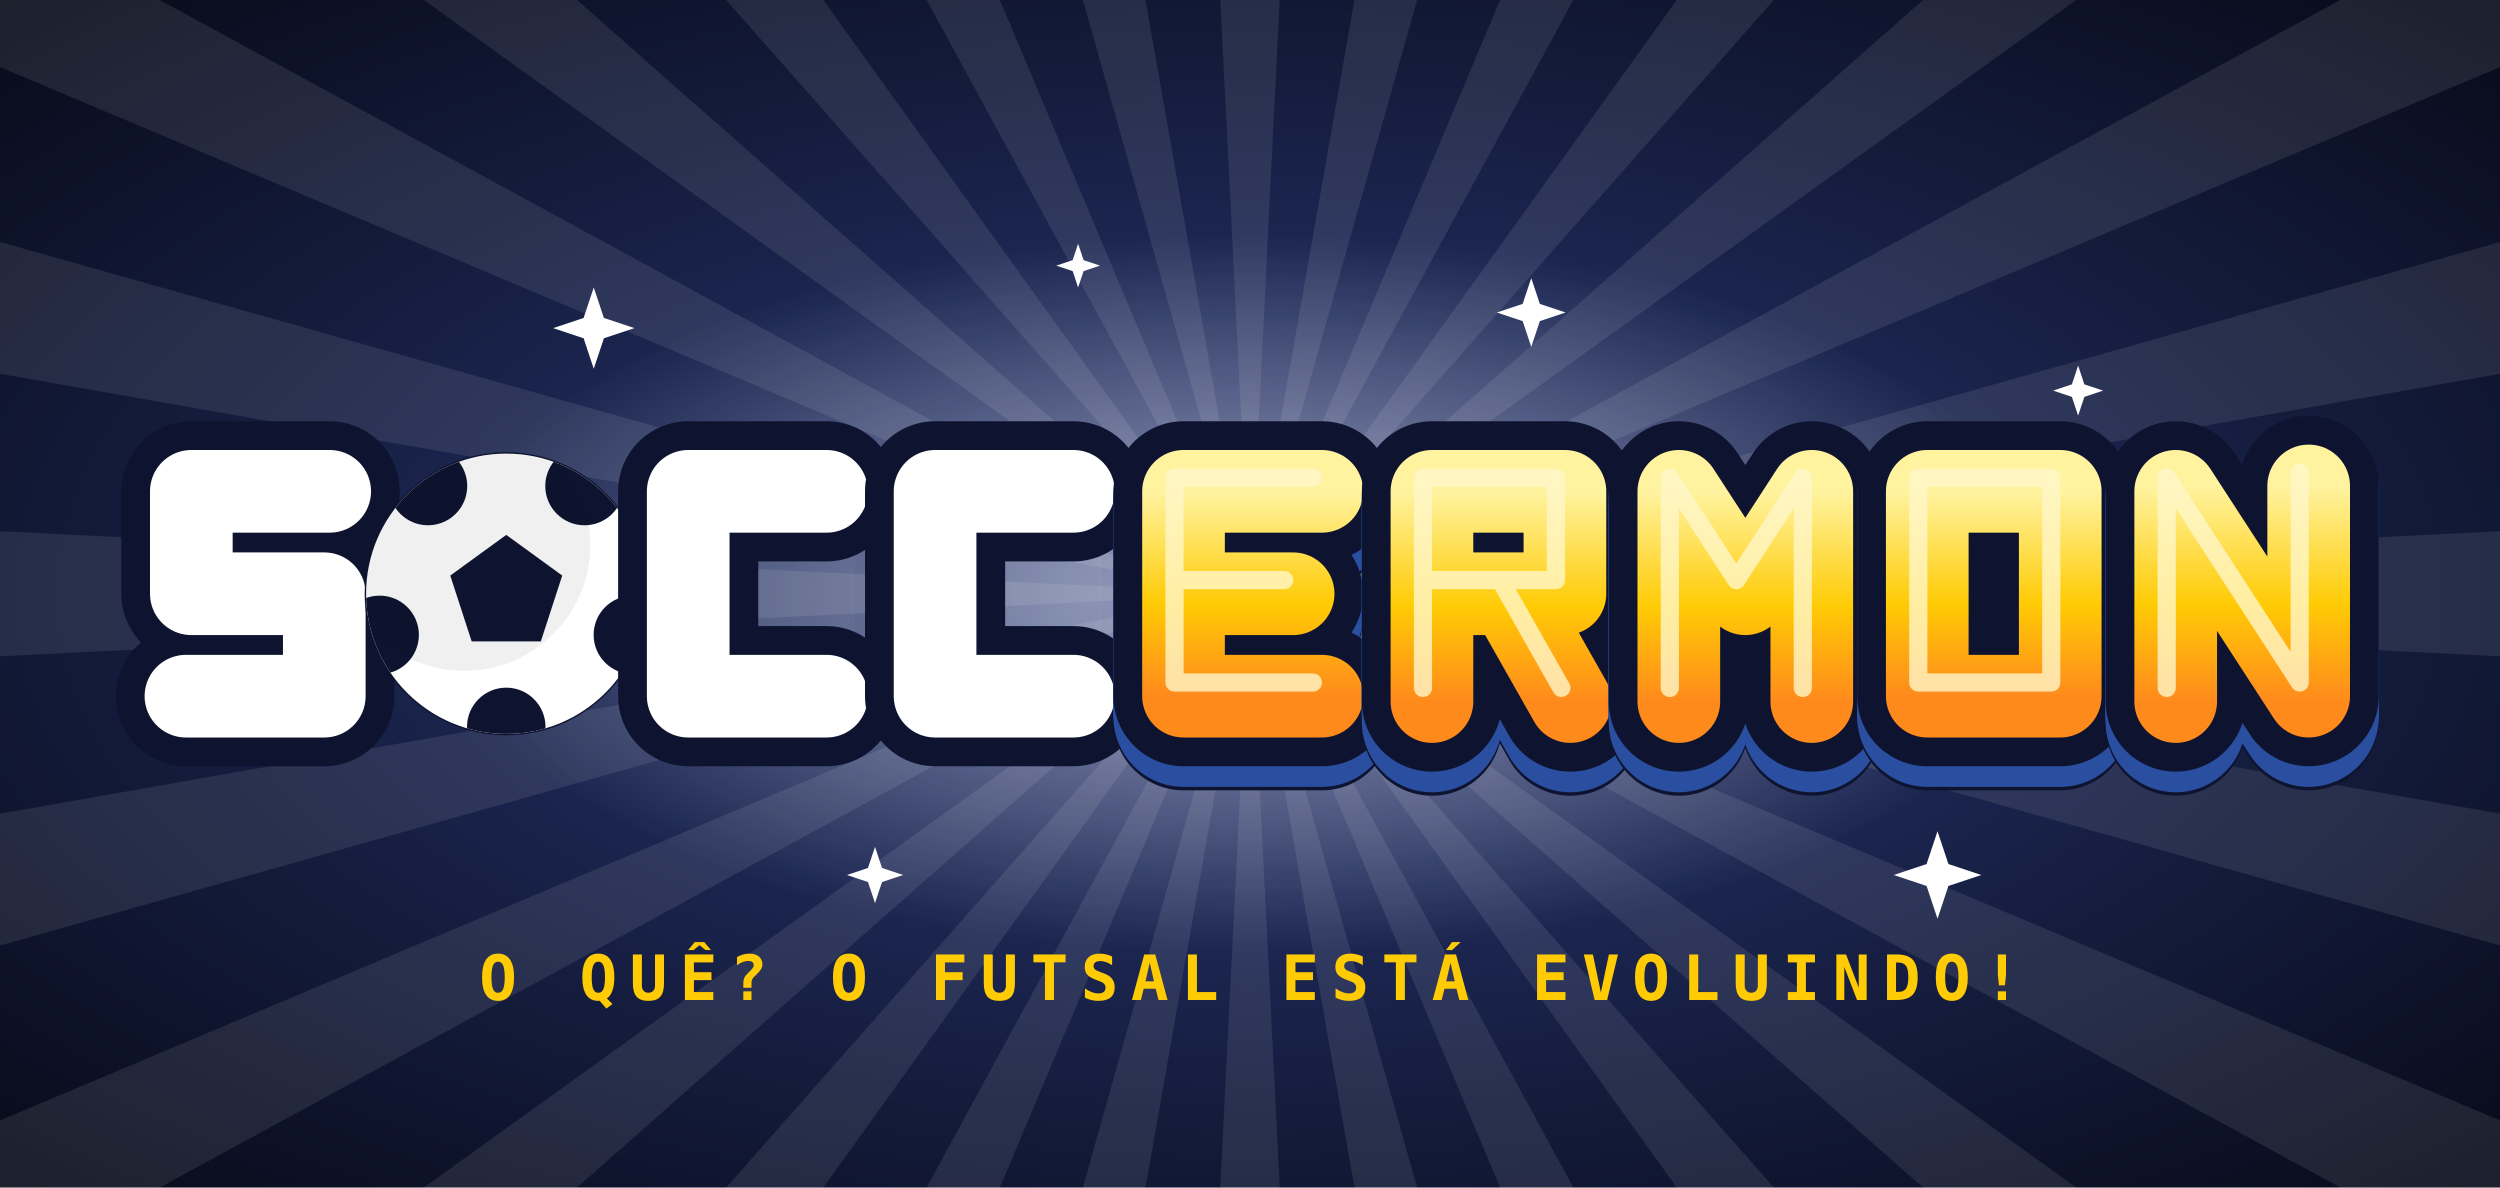
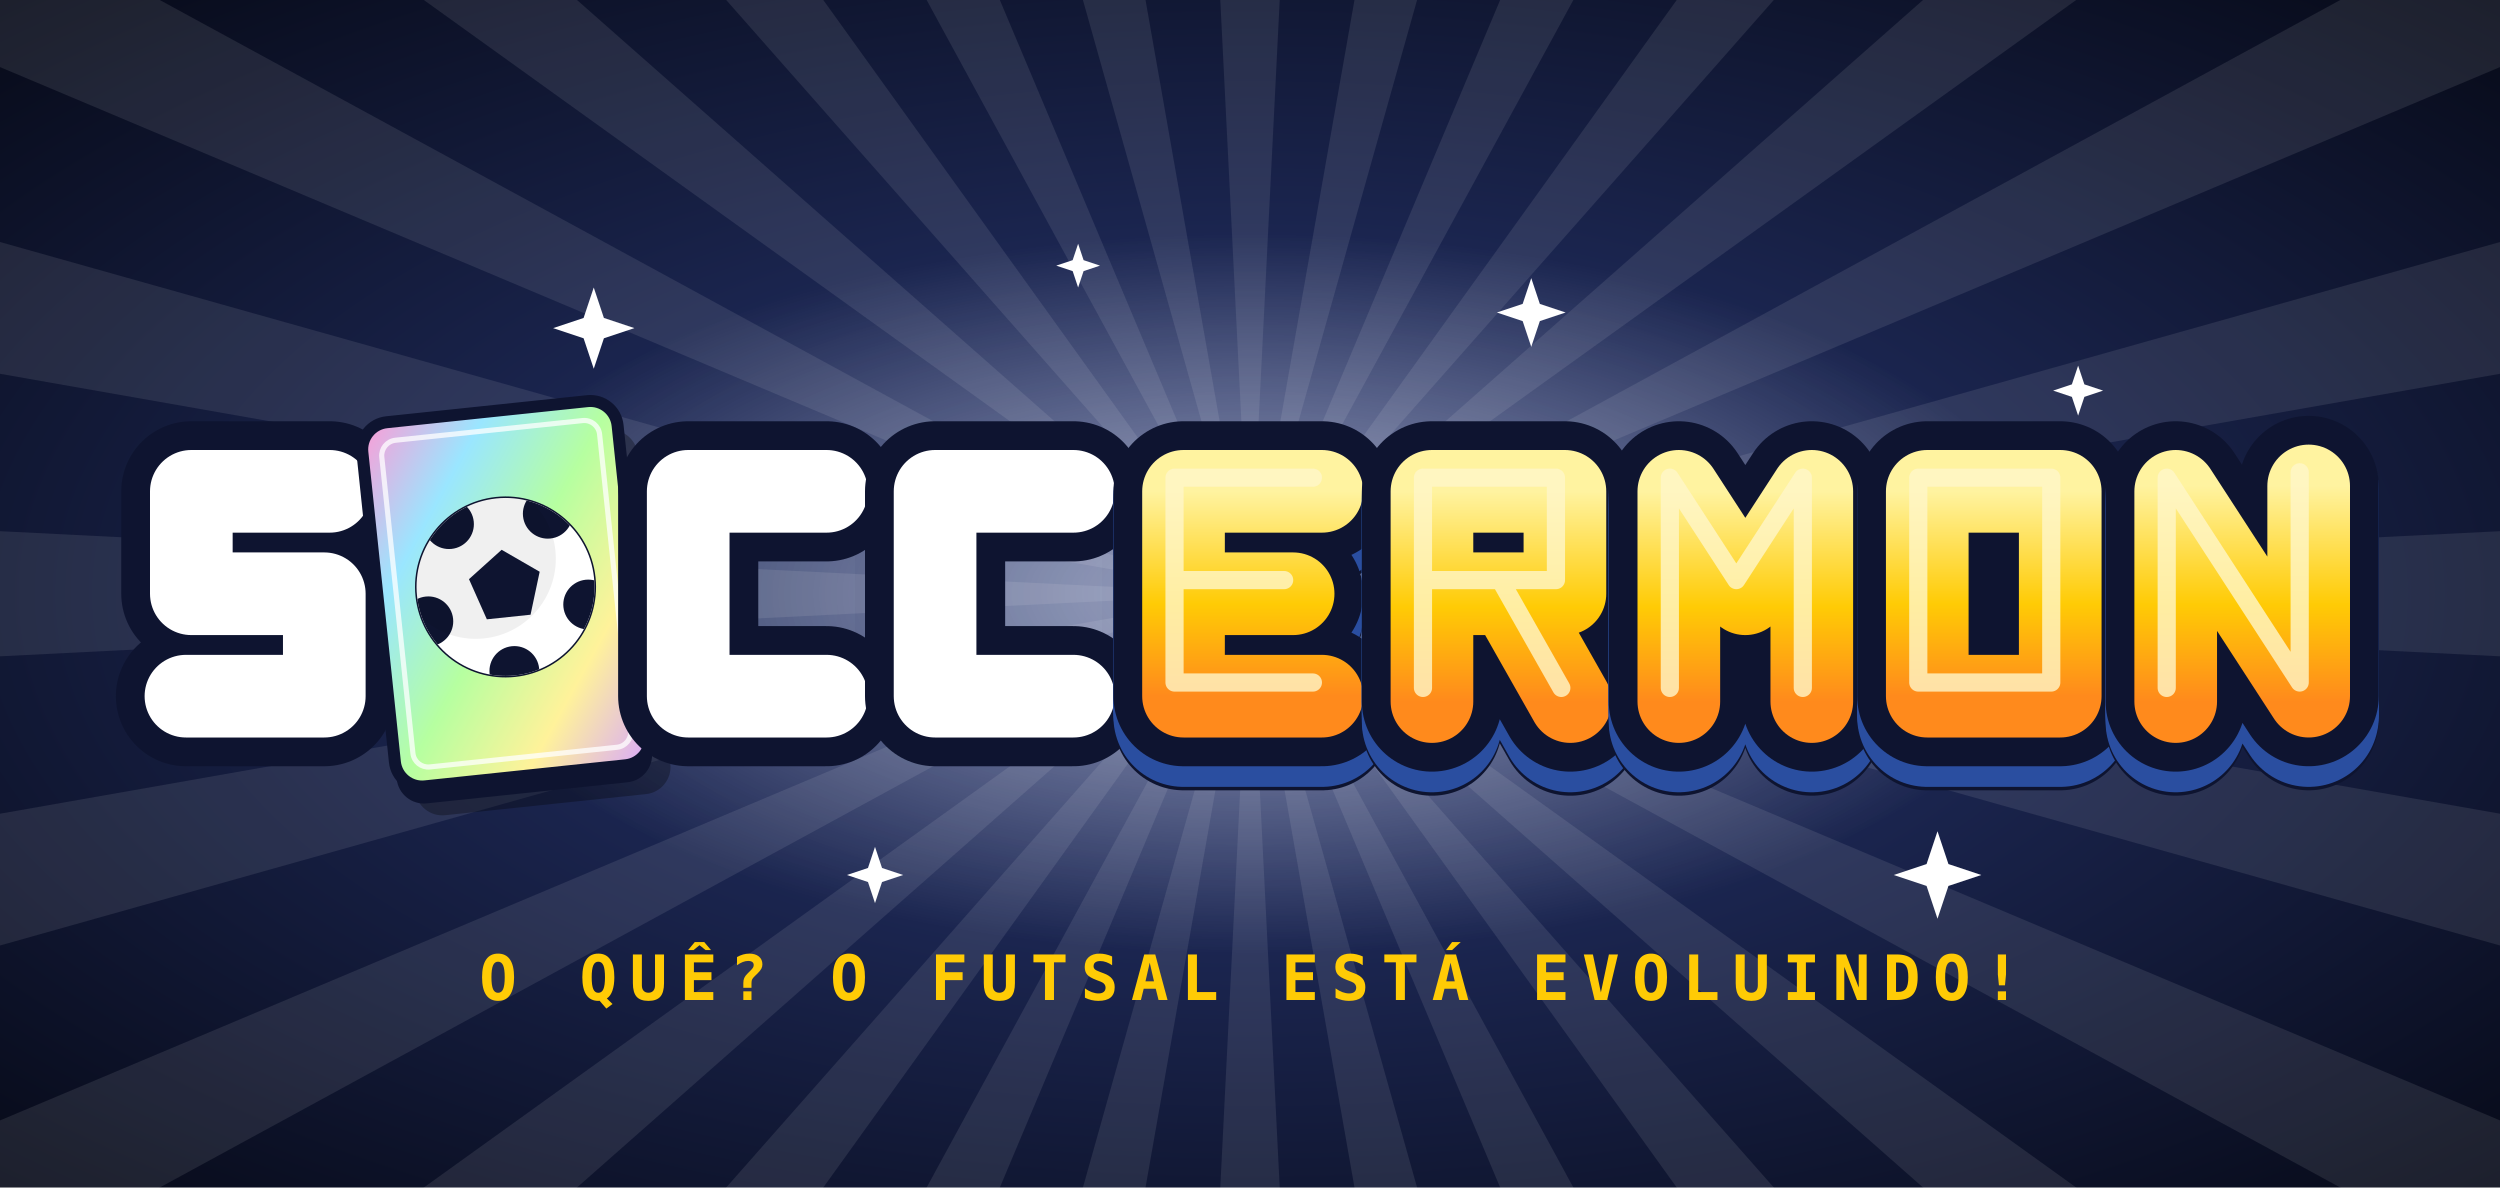
<svg xmlns="http://www.w3.org/2000/svg" viewBox="0 0 1600 760">
  <defs>
    <style>@font-face{font-family:"Galmuri11";src:url("/fonts/Galmuri11-Bold.woff2");font-weight:700}</style>
    <linearGradient id="ouro" x1="0" y1="0" x2="0" y2="1">
      <stop offset="0" stop-color="#fff3a0" />
      <stop offset=".55" stop-color="#ffcb05" />
      <stop offset="1" stop-color="#ff8a1c" />
    </linearGradient>
    <linearGradient id="m-bronze" x1="0" y1="0" x2=".7" y2="1">
      <stop offset="0" stop-color="#f0c493" />
      <stop offset=".5" stop-color="#c98a52" />
      <stop offset="1" stop-color="#8f5a2e" />
    </linearGradient>
    <linearGradient id="m-prata" x1="0" y1="0" x2=".7" y2="1">
      <stop offset="0" stop-color="#fbfcfe" />
      <stop offset=".5" stop-color="#d3d8e1" />
      <stop offset="1" stop-color="#9aa2b0" />
    </linearGradient>
    <linearGradient id="m-ouro" x1="0" y1="0" x2=".7" y2="1">
      <stop offset="0" stop-color="#fff3b8" />
      <stop offset=".5" stop-color="#e8c24a" />
      <stop offset="1" stop-color="#b48a18" />
    </linearGradient>
    <linearGradient id="holo" x1="0" y1="0" x2="1" y2="1">
      <stop offset="0" stop-color="#ff9ad5" />
      <stop offset=".25" stop-color="#9ae6ff" />
      <stop offset=".5" stop-color="#b6ffa0" />
      <stop offset=".75" stop-color="#fff29a" />
      <stop offset="1" stop-color="#d7a6ff" />
    </linearGradient>
    <radialGradient id="noite" cx=".5" cy=".5" r=".7">
      <stop offset="0" stop-color="#2a3a7a" />
      <stop offset="1" stop-color="#070a18" />
    </radialGradient>
    <radialGradient id="halo">
      <stop offset="0" stop-color="#fff" stop-opacity=".55" />
      <stop offset="1" stop-color="#fff" stop-opacity="0" />
    </radialGradient>
    <filter id="brilho" x="-20%" y="-20%" width="140%" height="140%">
      <feGaussianBlur stdDeviation="5" />
    </filter>
  </defs>
  <rect width="1600" height="760" fill="url(#noite)" />
  <polygon points="800,380 1999,320 1999,440" fill="#fff" opacity=".09" />
  <polygon points="800,380 1982,588 1955,705" fill="#fff" opacity=".09" />
  <polygon points="800,380 1906,846 1854,954" fill="#fff" opacity=".09" />
  <polygon points="800,380 1774,1080 1700,1174" fill="#fff" opacity=".09" />
  <polygon points="800,380 1594,1280 1500,1354" fill="#fff" opacity=".09" />
  <polygon points="800,380 1374,1434 1266,1486" fill="#fff" opacity=".09" />
  <polygon points="800,380 1125,1535 1008,1562" fill="#fff" opacity=".09" />
  <polygon points="800,380 860,1579 740,1579" fill="#fff" opacity=".09" />
  <polygon points="800,380 592,1562 475,1535" fill="#fff" opacity=".09" />
  <polygon points="800,380 334,1486 226,1434" fill="#fff" opacity=".09" />
  <polygon points="800,380 100,1354 6,1280" fill="#fff" opacity=".09" />
  <polygon points="800,380 -100,1174 -174,1080" fill="#fff" opacity=".09" />
  <polygon points="800,380 -254,954 -306,846" fill="#fff" opacity=".09" />
  <polygon points="800,380 -355,705 -382,588" fill="#fff" opacity=".09" />
  <polygon points="800,380 -399,440 -399,320" fill="#fff" opacity=".09" />
  <polygon points="800,380 -382,172 -355,55" fill="#fff" opacity=".09" />
  <polygon points="800,380 -306,-86 -254,-194" fill="#fff" opacity=".09" />
  <polygon points="800,380 -174,-320 -100,-414" fill="#fff" opacity=".09" />
  <polygon points="800,380 6,-520 100,-594" fill="#fff" opacity=".09" />
  <polygon points="800,380 226,-674 334,-726" fill="#fff" opacity=".09" />
  <polygon points="800,380 475,-775 592,-802" fill="#fff" opacity=".09" />
  <polygon points="800,380 740,-819 860,-819" fill="#fff" opacity=".09" />
  <polygon points="800,380 1008,-802 1125,-775" fill="#fff" opacity=".09" />
  <polygon points="800,380 1266,-726 1374,-674" fill="#fff" opacity=".09" />
  <polygon points="800,380 1500,-594 1594,-520" fill="#fff" opacity=".09" />
  <polygon points="800,380 1700,-414 1774,-320" fill="#fff" opacity=".09" />
  <polygon points="800,380 1854,-194 1906,-86" fill="#fff" opacity=".09" />
  <polygon points="800,380 1955,55 1982,172" fill="#fff" opacity=".09" />
  <ellipse cx="800" cy="380" rx="520" ry="230" fill="url(#halo)" />
  <g transform="translate(96 288) scale(23)">
    <g filter="url(#brilho)" opacity=".55">
      <path d="M5 1.15H1.15V4H4.85V6.85H1" fill="none" stroke-linejoin="round" stroke-linecap="round" stroke="#cfe4ff" stroke-width="2.7" />
    </g>
    <path d="M5 1.15H1.15V4H4.85V6.85H1" fill="none" stroke-linejoin="round" stroke-linecap="round" stroke="#0e1430" stroke-width="3.9" />
    <path d="M5 1.15H1.15V4H4.85V6.85H1" fill="none" stroke-linejoin="round" stroke-linecap="round" stroke="#fff" stroke-width="2.3" />
  </g>
-   <g transform="translate(324 380)">
-     <clipPath id="bc00">
-       <circle cx="0" cy="0" r="89.7" />
-     </clipPath>
-     <circle cx="0" cy="0" r="90.6" fill="#0e1430" />
-     <circle cx="0" cy="0" r="89.7" fill="#ffffff" />
-     <g clip-path="url(#bc00)">
-       <circle cx="50.09" cy="-68.94" r="25.12" fill="#0e1430" />
-       <circle cx="81.04" cy="26.33" r="25.12" fill="#0e1430" />
-       <circle cx="0.00" cy="85.22" r="25.12" fill="#0e1430" />
-       <circle cx="-81.04" cy="26.33" r="25.12" fill="#0e1430" />
-       <circle cx="-50.09" cy="-68.94" r="25.12" fill="#0e1430" />
-       <circle cx="-26.91" cy="-31.395" r="80.73" fill="#000" opacity=".06" />
+   <g transform="translate(324 380) rotate(-6)">
+     <g transform="scale(1.095)">
+       <rect x="-65.0" y="-89.0" width="150" height="214" rx="16" fill="#000" opacity=".3" />
+       <rect x="-75.0" y="-97.0" width="150" height="214" rx="16" fill="#0e1430" />
+       <rect x="-75.0" y="-99.0" width="150" height="214" rx="16" fill="#0e1430" />
+       <rect x="-75.0" y="-101.0" width="150" height="214" rx="16" fill="#0e1430" />
+       <rect x="-75.0" y="-103.0" width="150" height="214" rx="16" fill="#0e1430" />
+       <rect x="-75.0" y="-105.0" width="150" height="214" rx="16" fill="#0e1430" />
+       <rect x="-75.0" y="-107.0" width="150" height="214" rx="16" fill="url(#holo)" stroke="#0e1430" stroke-width="7" />
+       <rect x="-64.0" y="-96.0" width="128" height="192" rx="9" fill="none" stroke="#fff" stroke-width="3" opacity=".75" />
+       <clipPath id="bc0-4">
+         <circle cx="0" cy="-4" r="52" />
+       </clipPath>
+       <circle cx="0" cy="-4" r="52.9" fill="#0e1430" />
+       <circle cx="0" cy="-4" r="52" fill="#ffffff" />
+       <g clip-path="url(#bc0-4)">
+         <circle cx="29.04" cy="-43.97" r="14.56" fill="#0e1430" />
+         <circle cx="46.98" cy="11.27" r="14.56" fill="#0e1430" />
+         <circle cx="0.00" cy="45.40" r="14.56" fill="#0e1430" />
+         <circle cx="-46.98" cy="11.27" r="14.56" fill="#0e1430" />
+         <circle cx="-29.04" cy="-43.97" r="14.56" fill="#0e1430" />
+         <circle cx="-15.6" cy="-22.2" r="46.8" fill="#000" opacity=".06" />
+       </g>
+       <polygon fill="#0e1430" points="0.00,-25.84 20.77,-10.75 12.84,13.67 -12.84,13.67 -20.77,-10.75" />
    </g>
-     <polygon fill="#0e1430" points="0.00,-37.67 35.83,-11.64 22.14,30.48 -22.14,30.48 -35.83,-11.64" />
  </g>
  <g transform="translate(414 288) scale(23)">
    <g filter="url(#brilho)" opacity=".55">
      <path d="M5 1.15H1.15V6.85H5" fill="none" stroke-linejoin="round" stroke-linecap="round" stroke="#cfe4ff" stroke-width="2.7" />
    </g>
    <path d="M5 1.15H1.15V6.85H5" fill="none" stroke-linejoin="round" stroke-linecap="round" stroke="#0e1430" stroke-width="3.9" />
    <path d="M5 1.15H1.15V6.85H5" fill="none" stroke-linejoin="round" stroke-linecap="round" stroke="#fff" stroke-width="2.3" />
  </g>
  <g transform="translate(572 288) scale(23)">
    <g filter="url(#brilho)" opacity=".55">
      <path d="M5 1.15H1.15V6.85H5" fill="none" stroke-linejoin="round" stroke-linecap="round" stroke="#cfe4ff" stroke-width="2.7" />
    </g>
    <path d="M5 1.15H1.15V6.85H5" fill="none" stroke-linejoin="round" stroke-linecap="round" stroke="#0e1430" stroke-width="3.9" />
    <path d="M5 1.15H1.15V6.85H5" fill="none" stroke-linejoin="round" stroke-linecap="round" stroke="#fff" stroke-width="2.3" />
  </g>
  <g transform="translate(731 288) scale(23)">
    <path d="M5 1.15H1.15V6.85H5M1.15 4H4.2" fill="none" stroke-linejoin="round" stroke-linecap="round" stroke="#0e1430" stroke-width="3.9" transform="translate(0 0.670)" />
    <path d="M5 1.15H1.15V6.85H5M1.15 4H4.2" fill="none" stroke-linejoin="round" stroke-linecap="round" stroke="#2a4ea0" stroke-width="3.9" transform="translate(0 0.574)" />
    <path d="M5 1.15H1.15V6.85H5M1.15 4H4.2" fill="none" stroke-linejoin="round" stroke-linecap="round" stroke="#2a4ea0" stroke-width="3.9" transform="translate(0 0.478)" />
    <path d="M5 1.15H1.15V6.85H5M1.15 4H4.2" fill="none" stroke-linejoin="round" stroke-linecap="round" stroke="#2a4ea0" stroke-width="3.9" transform="translate(0 0.383)" />
    <path d="M5 1.15H1.15V6.85H5M1.15 4H4.2" fill="none" stroke-linejoin="round" stroke-linecap="round" stroke="#2a4ea0" stroke-width="3.9" transform="translate(0 0.287)" />
    <path d="M5 1.15H1.15V6.85H5M1.15 4H4.2" fill="none" stroke-linejoin="round" stroke-linecap="round" stroke="#2a4ea0" stroke-width="3.9" transform="translate(0 0.191)" />
    <path d="M5 1.15H1.15V6.85H5M1.15 4H4.2" fill="none" stroke-linejoin="round" stroke-linecap="round" stroke="#2a4ea0" stroke-width="3.9" transform="translate(0 0.096)" />
    <path d="M5 1.15H1.15V6.85H5M1.15 4H4.2" fill="none" stroke-linejoin="round" stroke-linecap="round" stroke="#0e1430" stroke-width="3.9" />
    <path d="M5 1.15H1.15V6.85H5M1.15 4H4.2" fill="none" stroke-linejoin="round" stroke-linecap="round" stroke="url(#ouro)" stroke-width="2.3" />
    <path d="M5 1.15H1.15V6.85H5M1.15 4H4.2" fill="none" stroke-linejoin="round" stroke-linecap="round" stroke="#fff6c9" stroke-width="0.506" opacity=".8" transform="translate(-.25 -.38)" />
  </g>
  <g transform="translate(890 288) scale(23)">
    <path d="M1.15 7V1.15H4.85V4H1.15M3.3 4L5 7" fill="none" stroke-linejoin="round" stroke-linecap="round" stroke="#0e1430" stroke-width="3.9" transform="translate(0 0.670)" />
    <path d="M1.15 7V1.15H4.85V4H1.15M3.3 4L5 7" fill="none" stroke-linejoin="round" stroke-linecap="round" stroke="#2a4ea0" stroke-width="3.9" transform="translate(0 0.574)" />
    <path d="M1.15 7V1.15H4.85V4H1.15M3.3 4L5 7" fill="none" stroke-linejoin="round" stroke-linecap="round" stroke="#2a4ea0" stroke-width="3.9" transform="translate(0 0.478)" />
    <path d="M1.15 7V1.15H4.85V4H1.15M3.3 4L5 7" fill="none" stroke-linejoin="round" stroke-linecap="round" stroke="#2a4ea0" stroke-width="3.9" transform="translate(0 0.383)" />
    <path d="M1.15 7V1.15H4.85V4H1.15M3.3 4L5 7" fill="none" stroke-linejoin="round" stroke-linecap="round" stroke="#2a4ea0" stroke-width="3.9" transform="translate(0 0.287)" />
    <path d="M1.15 7V1.15H4.85V4H1.15M3.3 4L5 7" fill="none" stroke-linejoin="round" stroke-linecap="round" stroke="#2a4ea0" stroke-width="3.9" transform="translate(0 0.191)" />
    <path d="M1.15 7V1.15H4.85V4H1.15M3.3 4L5 7" fill="none" stroke-linejoin="round" stroke-linecap="round" stroke="#2a4ea0" stroke-width="3.9" transform="translate(0 0.096)" />
    <path d="M1.15 7V1.15H4.85V4H1.15M3.3 4L5 7" fill="none" stroke-linejoin="round" stroke-linecap="round" stroke="#0e1430" stroke-width="3.9" />
    <path d="M1.15 7V1.15H4.85V4H1.15M3.3 4L5 7" fill="none" stroke-linejoin="round" stroke-linecap="round" stroke="url(#ouro)" stroke-width="2.3" />
    <path d="M1.15 7V1.15H4.85V4H1.15M3.3 4L5 7" fill="none" stroke-linejoin="round" stroke-linecap="round" stroke="#fff6c9" stroke-width="0.506" opacity=".8" transform="translate(-.25 -.38)" />
  </g>
  <g transform="translate(1048 288) scale(23)">
    <path d="M1.15 7V1.15L3 4L4.85 1.15V7" fill="none" stroke-linejoin="round" stroke-linecap="round" stroke="#0e1430" stroke-width="3.9" transform="translate(0 0.670)" />
    <path d="M1.15 7V1.15L3 4L4.85 1.15V7" fill="none" stroke-linejoin="round" stroke-linecap="round" stroke="#2a4ea0" stroke-width="3.9" transform="translate(0 0.574)" />
    <path d="M1.15 7V1.15L3 4L4.85 1.15V7" fill="none" stroke-linejoin="round" stroke-linecap="round" stroke="#2a4ea0" stroke-width="3.9" transform="translate(0 0.478)" />
    <path d="M1.15 7V1.15L3 4L4.85 1.15V7" fill="none" stroke-linejoin="round" stroke-linecap="round" stroke="#2a4ea0" stroke-width="3.9" transform="translate(0 0.383)" />
    <path d="M1.15 7V1.15L3 4L4.85 1.15V7" fill="none" stroke-linejoin="round" stroke-linecap="round" stroke="#2a4ea0" stroke-width="3.9" transform="translate(0 0.287)" />
    <path d="M1.15 7V1.15L3 4L4.85 1.15V7" fill="none" stroke-linejoin="round" stroke-linecap="round" stroke="#2a4ea0" stroke-width="3.9" transform="translate(0 0.191)" />
    <path d="M1.15 7V1.15L3 4L4.85 1.15V7" fill="none" stroke-linejoin="round" stroke-linecap="round" stroke="#2a4ea0" stroke-width="3.9" transform="translate(0 0.096)" />
    <path d="M1.15 7V1.15L3 4L4.85 1.15V7" fill="none" stroke-linejoin="round" stroke-linecap="round" stroke="#0e1430" stroke-width="3.9" />
    <path d="M1.15 7V1.15L3 4L4.85 1.15V7" fill="none" stroke-linejoin="round" stroke-linecap="round" stroke="url(#ouro)" stroke-width="2.3" />
    <path d="M1.15 7V1.15L3 4L4.85 1.15V7" fill="none" stroke-linejoin="round" stroke-linecap="round" stroke="#fff6c9" stroke-width="0.506" opacity=".8" transform="translate(-.25 -.38)" />
  </g>
  <g transform="translate(1207 288) scale(23)">
    <path d="M1.15 1.15H4.85V6.85H1.15Z" fill="none" stroke-linejoin="round" stroke-linecap="round" stroke="#0e1430" stroke-width="3.9" transform="translate(0 0.670)" />
    <path d="M1.15 1.15H4.85V6.85H1.15Z" fill="none" stroke-linejoin="round" stroke-linecap="round" stroke="#2a4ea0" stroke-width="3.9" transform="translate(0 0.574)" />
    <path d="M1.15 1.15H4.85V6.85H1.15Z" fill="none" stroke-linejoin="round" stroke-linecap="round" stroke="#2a4ea0" stroke-width="3.9" transform="translate(0 0.478)" />
    <path d="M1.15 1.15H4.85V6.85H1.15Z" fill="none" stroke-linejoin="round" stroke-linecap="round" stroke="#2a4ea0" stroke-width="3.9" transform="translate(0 0.383)" />
    <path d="M1.15 1.15H4.85V6.85H1.15Z" fill="none" stroke-linejoin="round" stroke-linecap="round" stroke="#2a4ea0" stroke-width="3.9" transform="translate(0 0.287)" />
    <path d="M1.15 1.15H4.85V6.85H1.15Z" fill="none" stroke-linejoin="round" stroke-linecap="round" stroke="#2a4ea0" stroke-width="3.9" transform="translate(0 0.191)" />
    <path d="M1.15 1.15H4.85V6.85H1.15Z" fill="none" stroke-linejoin="round" stroke-linecap="round" stroke="#2a4ea0" stroke-width="3.9" transform="translate(0 0.096)" />
    <path d="M1.15 1.15H4.85V6.85H1.15Z" fill="none" stroke-linejoin="round" stroke-linecap="round" stroke="#0e1430" stroke-width="3.9" />
    <path d="M1.15 1.15H4.85V6.85H1.15Z" fill="none" stroke-linejoin="round" stroke-linecap="round" stroke="url(#ouro)" stroke-width="2.3" />
    <path d="M1.15 1.15H4.85V6.85H1.15Z" fill="none" stroke-linejoin="round" stroke-linecap="round" stroke="#fff6c9" stroke-width="0.506" opacity=".8" transform="translate(-.25 -.38)" />
  </g>
  <g transform="translate(1366 288) scale(23)">
    <path d="M1.15 7V1.15L4.85 6.85V1" fill="none" stroke-linejoin="round" stroke-linecap="round" stroke="#0e1430" stroke-width="3.9" transform="translate(0 0.670)" />
    <path d="M1.15 7V1.15L4.85 6.85V1" fill="none" stroke-linejoin="round" stroke-linecap="round" stroke="#2a4ea0" stroke-width="3.9" transform="translate(0 0.574)" />
    <path d="M1.15 7V1.15L4.85 6.85V1" fill="none" stroke-linejoin="round" stroke-linecap="round" stroke="#2a4ea0" stroke-width="3.9" transform="translate(0 0.478)" />
    <path d="M1.15 7V1.15L4.85 6.85V1" fill="none" stroke-linejoin="round" stroke-linecap="round" stroke="#2a4ea0" stroke-width="3.9" transform="translate(0 0.383)" />
    <path d="M1.15 7V1.15L4.85 6.85V1" fill="none" stroke-linejoin="round" stroke-linecap="round" stroke="#2a4ea0" stroke-width="3.9" transform="translate(0 0.287)" />
    <path d="M1.15 7V1.15L4.85 6.85V1" fill="none" stroke-linejoin="round" stroke-linecap="round" stroke="#2a4ea0" stroke-width="3.9" transform="translate(0 0.191)" />
    <path d="M1.15 7V1.15L4.85 6.85V1" fill="none" stroke-linejoin="round" stroke-linecap="round" stroke="#2a4ea0" stroke-width="3.9" transform="translate(0 0.096)" />
    <path d="M1.15 7V1.15L4.85 6.85V1" fill="none" stroke-linejoin="round" stroke-linecap="round" stroke="#0e1430" stroke-width="3.9" />
    <path d="M1.15 7V1.15L4.85 6.85V1" fill="none" stroke-linejoin="round" stroke-linecap="round" stroke="url(#ouro)" stroke-width="2.3" />
    <path d="M1.15 7V1.15L4.85 6.85V1" fill="none" stroke-linejoin="round" stroke-linecap="round" stroke="#fff6c9" stroke-width="0.506" opacity=".8" transform="translate(-.25 -.38)" />
  </g>
  <path d="M380 184L386.5 203.5L406 210L386.5 216.5L380 236L373.5 216.5L354 210L373.5 203.5Z" fill="#fff" />
  <path d="M560 542L564.5 555.5L578 560L564.5 564.5L560 578L555.5 564.5L542 560L555.5 555.5Z" fill="#fff" />
  <path d="M980 178L985.5 194.5L1002 200L985.5 205.5L980 222L974.5 205.5L958 200L974.5 194.5Z" fill="#fff" />
  <path d="M1240 532L1247.0 553.0L1268 560L1247.0 567.0L1240 588L1233.0 567.0L1212 560L1233.0 553.0Z" fill="#fff" />
  <path d="M1330 234L1334.0 246.0L1346 250L1334.0 254.0L1330 266L1326.0 254.0L1314 250L1326.0 246.0Z" fill="#fff" />
  <path d="M690 156L693.5 166.5L704 170L693.5 173.5L690 184L686.5 173.5L676 170L686.5 166.5Z" fill="#fff" />
  <text x="800" y="640" text-anchor="middle" font-family="Galmuri11, monospace" font-weight="700" font-size="40" fill="#ffcb05" letter-spacing="8">O QUÊ? O FUTSAL ESTÁ EVOLUINDO!</text>
</svg>
